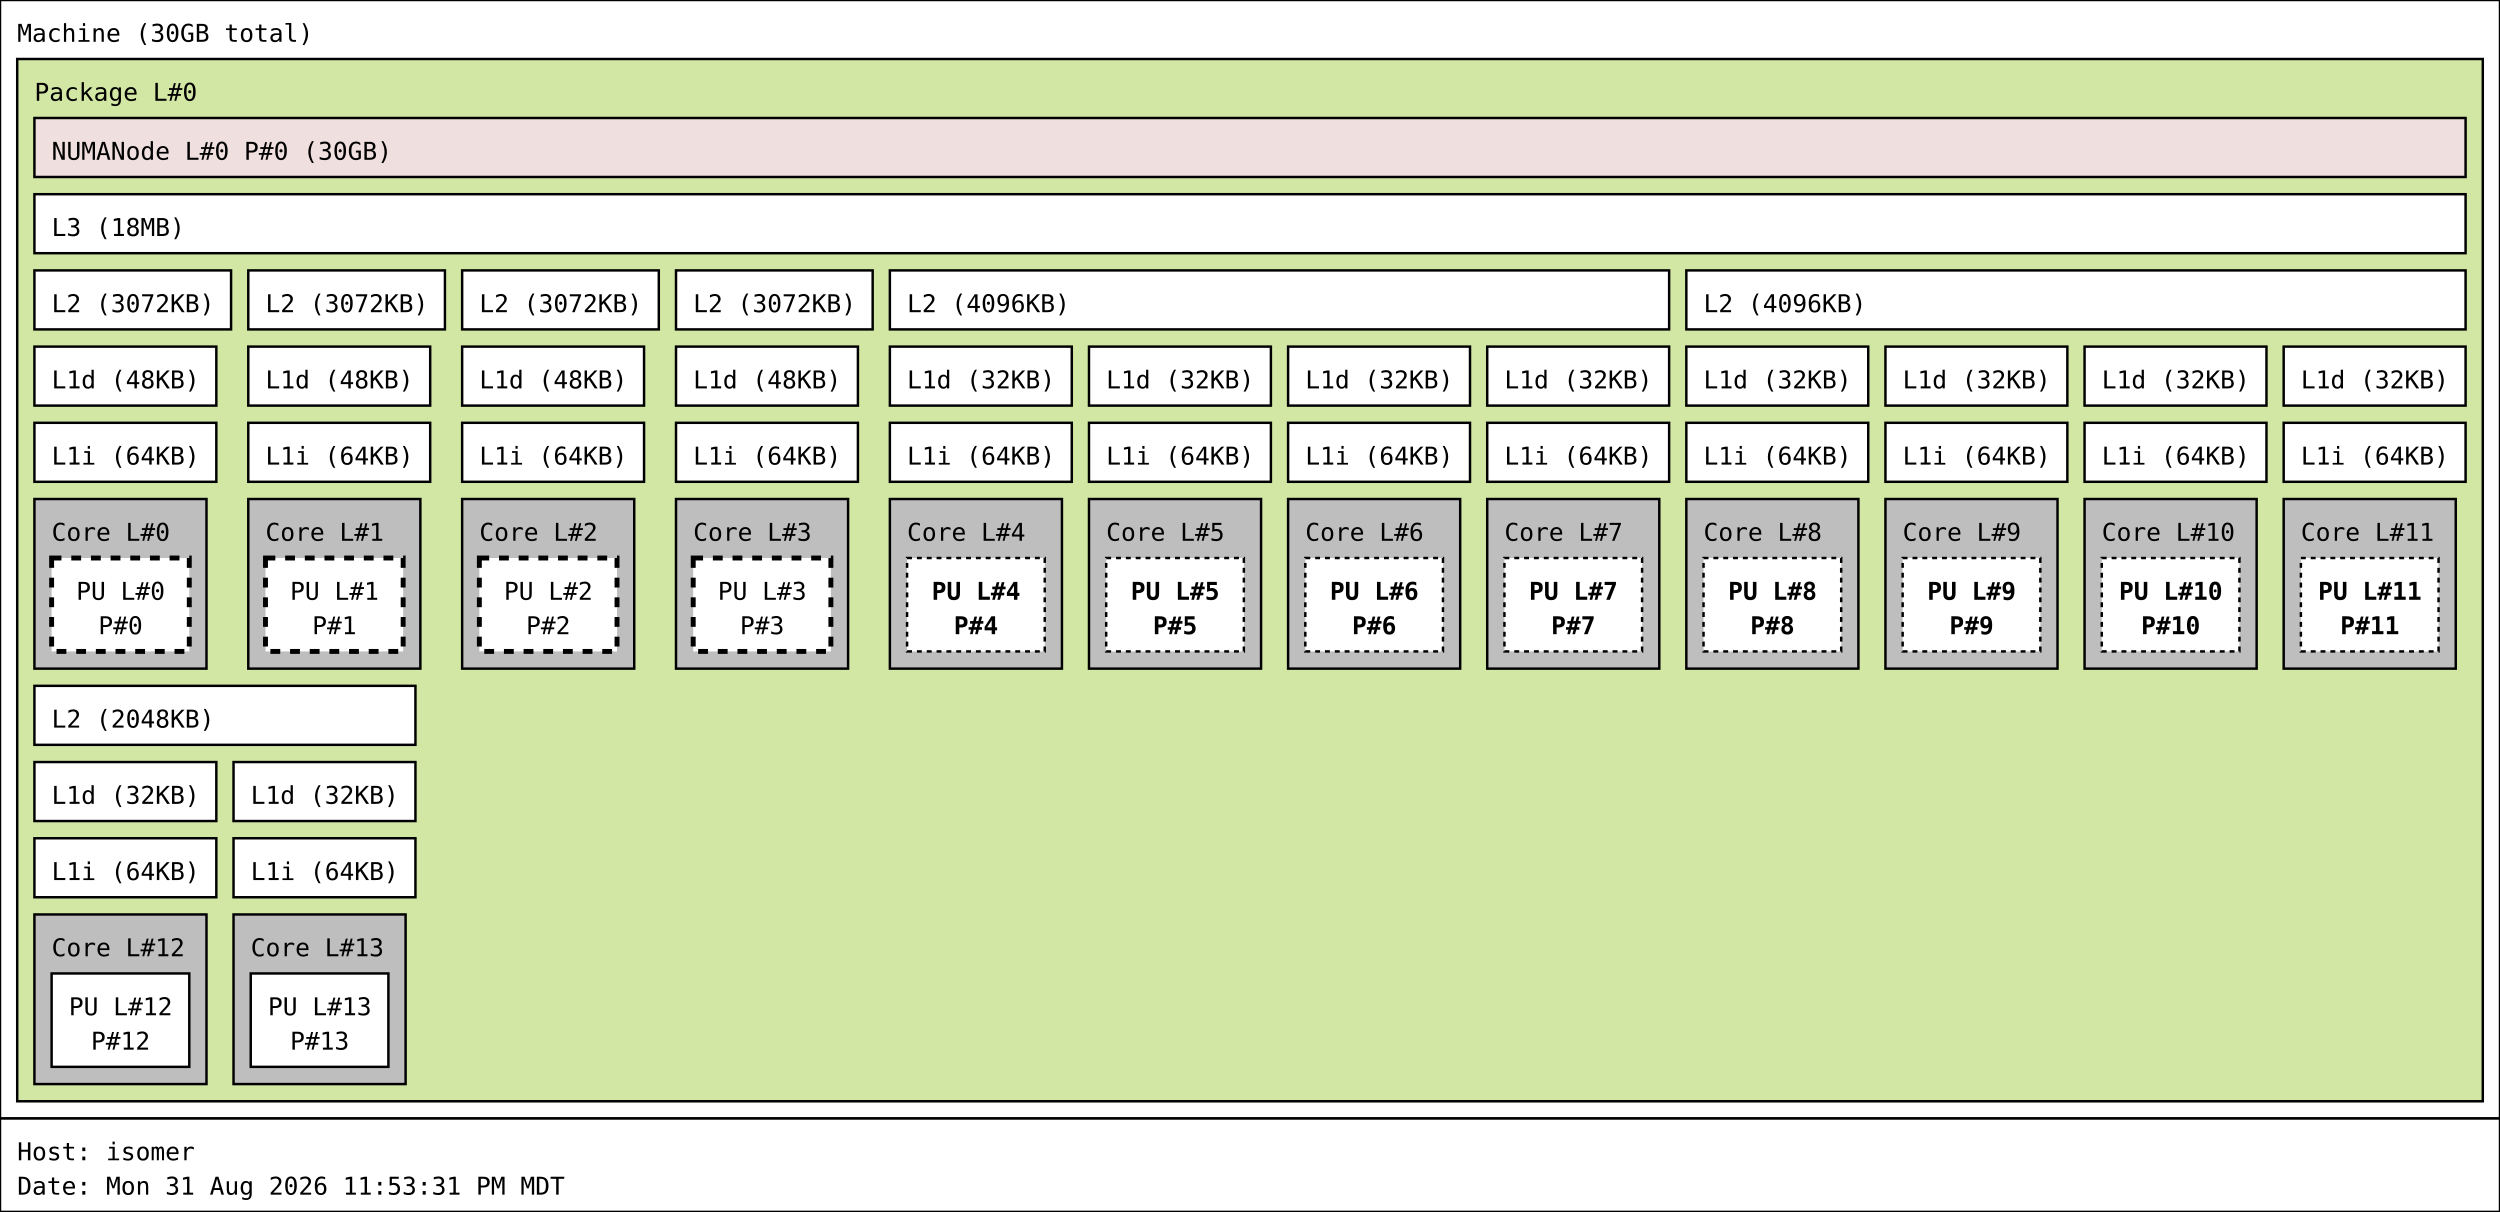
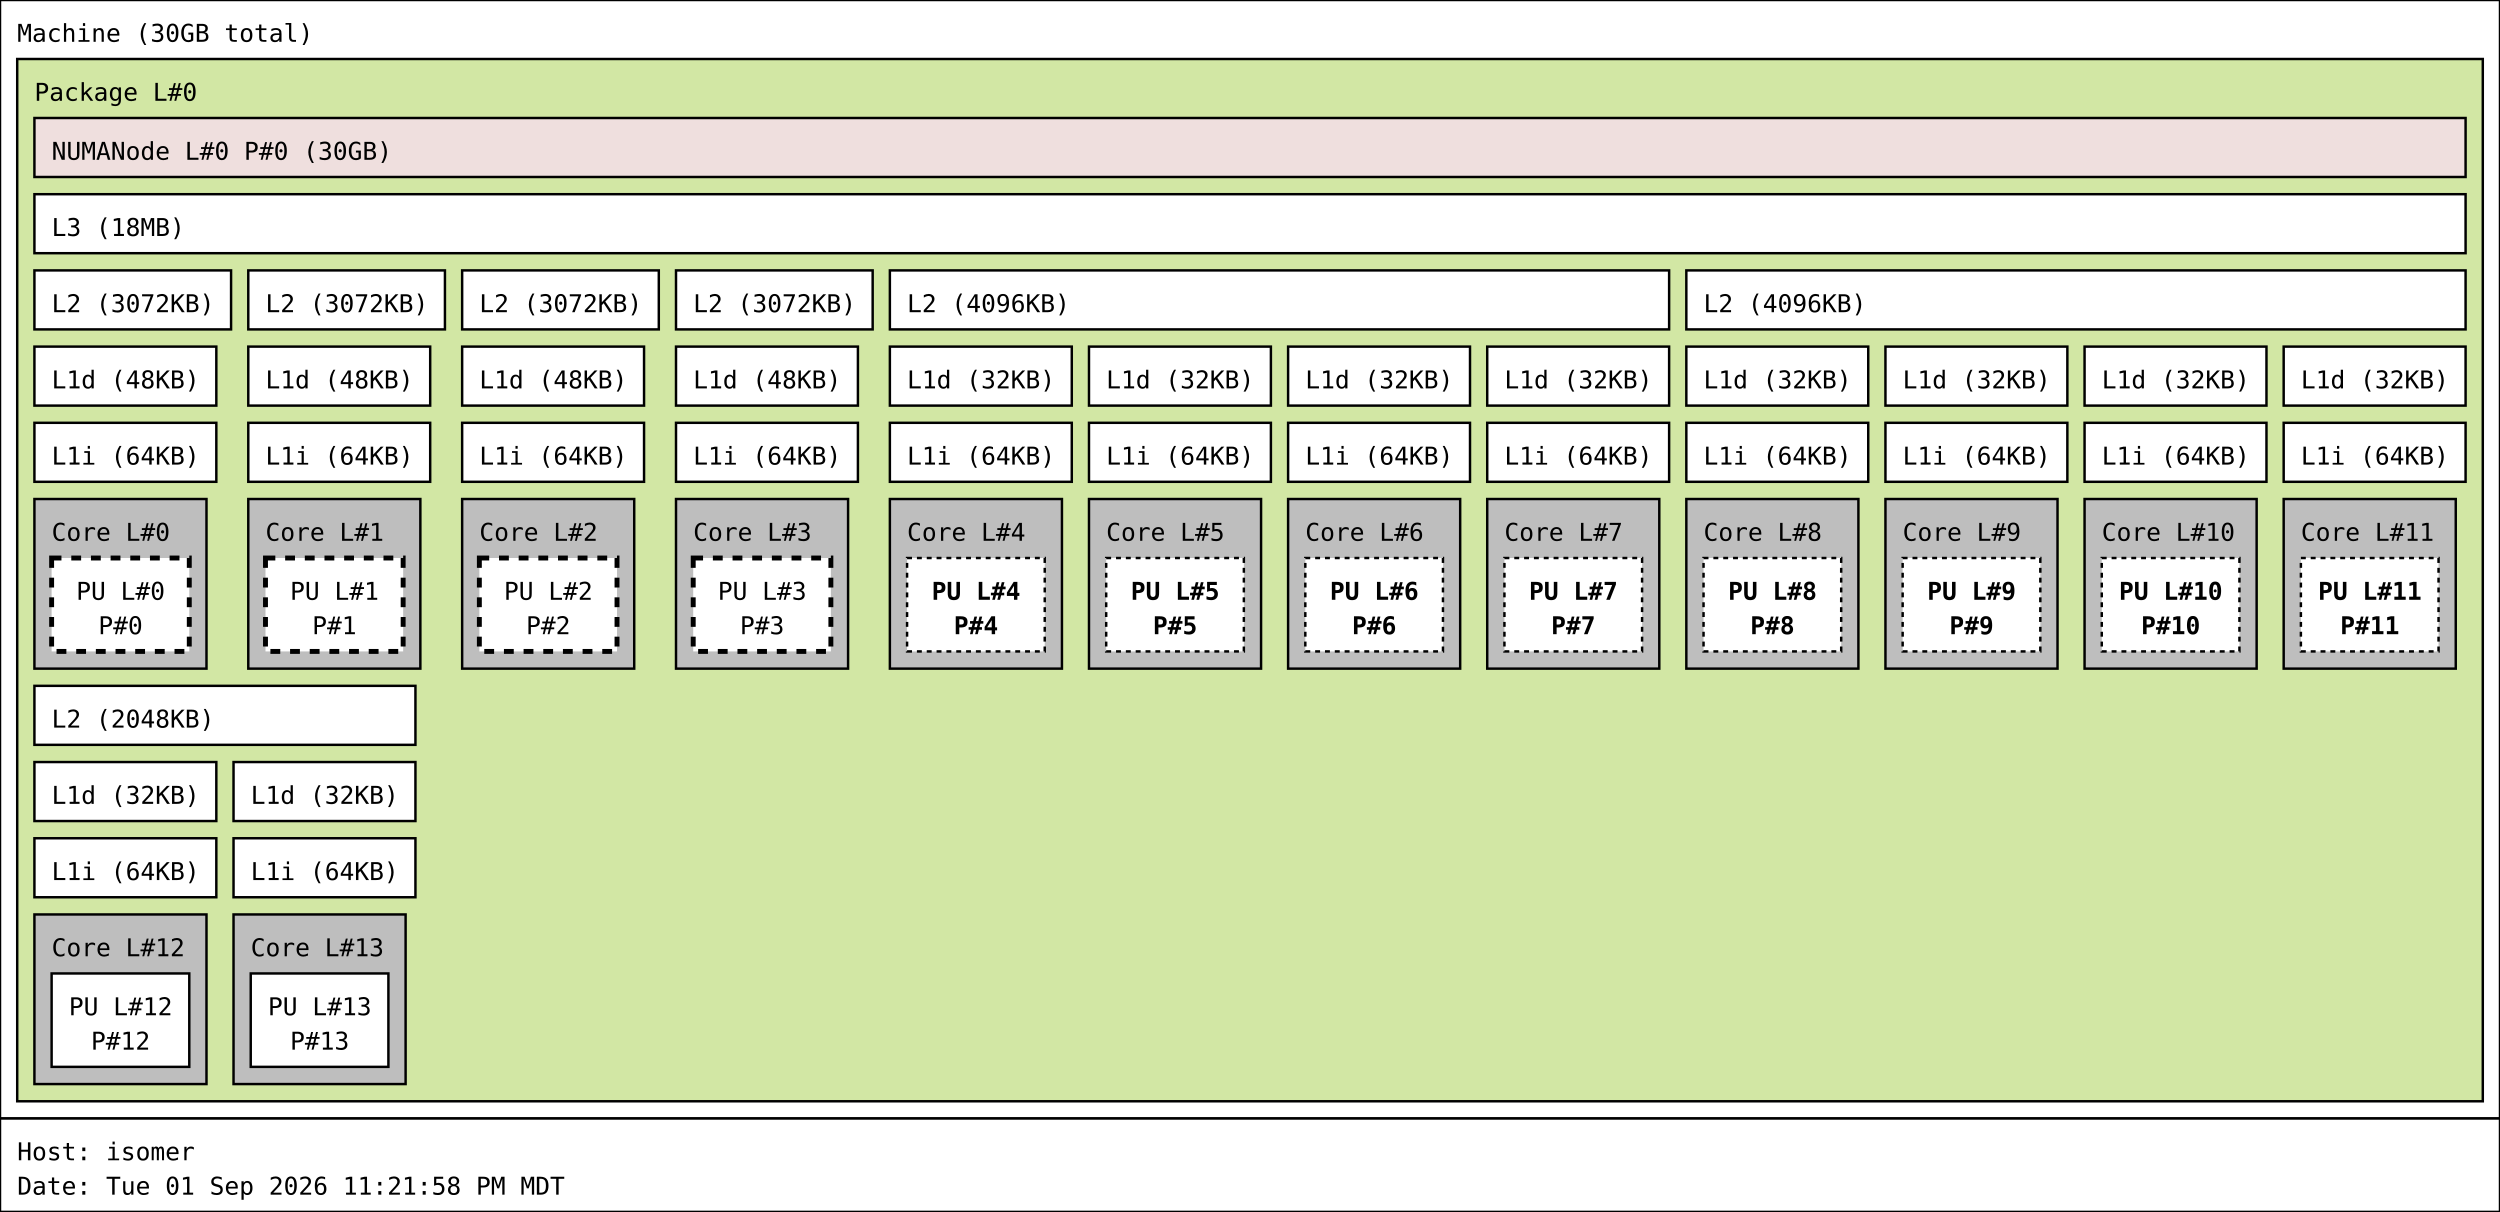
<svg xmlns="http://www.w3.org/2000/svg" width="1017px" height="493px" viewBox="0 0 1017px 493px" version="1.1">
  <rect id="Machine_0_rect" class="Machine" x="0" y="0" width="1017" height="455" fill="rgb(255,255,255)" stroke="rgb(0,0,0)" stroke-width="1" />
  <text id="Machine_0_text" class="Machine" font-family="Monospace" x="7" y="17" fill="rgb(0,0,0)" font-size="10px">Machine (30GB total)</text>
  <rect id="Package_0_rect" class="Package" x="7" y="24" width="1003" height="424" fill="rgb(210,231,164)" stroke="rgb(0,0,0)" stroke-width="1" />
  <text id="Package_0_text" class="Package" font-family="Monospace" x="14" y="41" fill="rgb(0,0,0)" font-size="10px">Package L#0</text>
  <rect id="L3_0_rect" class="L3" x="14" y="79" width="989" height="24" fill="rgb(255,255,255)" stroke="rgb(0,0,0)" stroke-width="1" />
  <text id="L3_0_text" class="L3" font-family="Monospace" x="21" y="96" fill="rgb(0,0,0)" font-size="10px">L3 (18MB)</text>
  <rect id="L2_0_rect" class="L2" x="14" y="110" width="80" height="24" fill="rgb(255,255,255)" stroke="rgb(0,0,0)" stroke-width="1" />
  <text id="L2_0_text" class="L2" font-family="Monospace" x="21" y="127" fill="rgb(0,0,0)" font-size="10px">L2 (3072KB)</text>
  <rect id="L1d_0_rect" class="L1d" x="14" y="141" width="74" height="24" fill="rgb(255,255,255)" stroke="rgb(0,0,0)" stroke-width="1" />
  <text id="L1d_0_text" class="L1d" font-family="Monospace" x="21" y="158" fill="rgb(0,0,0)" font-size="10px">L1d (48KB)</text>
  <rect id="L1i_0_rect" class="L1i" x="14" y="172" width="74" height="24" fill="rgb(255,255,255)" stroke="rgb(0,0,0)" stroke-width="1" />
  <text id="L1i_0_text" class="L1i" font-family="Monospace" x="21" y="189" fill="rgb(0,0,0)" font-size="10px">L1i (64KB)</text>
  <rect id="Core_0_rect" class="Core" x="14" y="203" width="70" height="69" fill="rgb(190,190,190)" stroke="rgb(0,0,0)" stroke-width="1" />
  <text id="Core_0_text" class="Core" font-family="Monospace" x="21" y="220" fill="rgb(0,0,0)" font-size="10px">Core L#0</text>
  <rect id="PU_0_rect" class="PU" x="21" y="227" width="56" height="38" fill="rgb(255,255,255)" stroke="rgb(0,0,0)" stroke-width="2" stroke-dasharray="4" />
  <text id="PU_0_text" class="PU" font-family="Monospace" x="31" y="244" fill="rgb(0,0,0)" font-size="10px">PU L#0</text>
  <text id="PU_0_text_1" class="PU" font-family="Monospace" x="40" y="258" fill="rgb(0,0,0)" font-size="10px">P#0</text>
  <rect id="L2_1_rect" class="L2" x="101" y="110" width="80" height="24" fill="rgb(255,255,255)" stroke="rgb(0,0,0)" stroke-width="1" />
  <text id="L2_1_text" class="L2" font-family="Monospace" x="108" y="127" fill="rgb(0,0,0)" font-size="10px">L2 (3072KB)</text>
  <rect id="L1d_1_rect" class="L1d" x="101" y="141" width="74" height="24" fill="rgb(255,255,255)" stroke="rgb(0,0,0)" stroke-width="1" />
  <text id="L1d_1_text" class="L1d" font-family="Monospace" x="108" y="158" fill="rgb(0,0,0)" font-size="10px">L1d (48KB)</text>
  <rect id="L1i_1_rect" class="L1i" x="101" y="172" width="74" height="24" fill="rgb(255,255,255)" stroke="rgb(0,0,0)" stroke-width="1" />
  <text id="L1i_1_text" class="L1i" font-family="Monospace" x="108" y="189" fill="rgb(0,0,0)" font-size="10px">L1i (64KB)</text>
  <rect id="Core_1_rect" class="Core" x="101" y="203" width="70" height="69" fill="rgb(190,190,190)" stroke="rgb(0,0,0)" stroke-width="1" />
  <text id="Core_1_text" class="Core" font-family="Monospace" x="108" y="220" fill="rgb(0,0,0)" font-size="10px">Core L#1</text>
  <rect id="PU_1_rect" class="PU" x="108" y="227" width="56" height="38" fill="rgb(255,255,255)" stroke="rgb(0,0,0)" stroke-width="2" stroke-dasharray="4" />
  <text id="PU_1_text" class="PU" font-family="Monospace" x="118" y="244" fill="rgb(0,0,0)" font-size="10px">PU L#1</text>
  <text id="PU_1_text_1" class="PU" font-family="Monospace" x="127" y="258" fill="rgb(0,0,0)" font-size="10px">P#1</text>
  <rect id="L2_2_rect" class="L2" x="188" y="110" width="80" height="24" fill="rgb(255,255,255)" stroke="rgb(0,0,0)" stroke-width="1" />
  <text id="L2_2_text" class="L2" font-family="Monospace" x="195" y="127" fill="rgb(0,0,0)" font-size="10px">L2 (3072KB)</text>
  <rect id="L1d_2_rect" class="L1d" x="188" y="141" width="74" height="24" fill="rgb(255,255,255)" stroke="rgb(0,0,0)" stroke-width="1" />
  <text id="L1d_2_text" class="L1d" font-family="Monospace" x="195" y="158" fill="rgb(0,0,0)" font-size="10px">L1d (48KB)</text>
  <rect id="L1i_2_rect" class="L1i" x="188" y="172" width="74" height="24" fill="rgb(255,255,255)" stroke="rgb(0,0,0)" stroke-width="1" />
  <text id="L1i_2_text" class="L1i" font-family="Monospace" x="195" y="189" fill="rgb(0,0,0)" font-size="10px">L1i (64KB)</text>
  <rect id="Core_2_rect" class="Core" x="188" y="203" width="70" height="69" fill="rgb(190,190,190)" stroke="rgb(0,0,0)" stroke-width="1" />
  <text id="Core_2_text" class="Core" font-family="Monospace" x="195" y="220" fill="rgb(0,0,0)" font-size="10px">Core L#2</text>
  <rect id="PU_2_rect" class="PU" x="195" y="227" width="56" height="38" fill="rgb(255,255,255)" stroke="rgb(0,0,0)" stroke-width="2" stroke-dasharray="4" />
  <text id="PU_2_text" class="PU" font-family="Monospace" x="205" y="244" fill="rgb(0,0,0)" font-size="10px">PU L#2</text>
  <text id="PU_2_text_1" class="PU" font-family="Monospace" x="214" y="258" fill="rgb(0,0,0)" font-size="10px">P#2</text>
  <rect id="L2_3_rect" class="L2" x="275" y="110" width="80" height="24" fill="rgb(255,255,255)" stroke="rgb(0,0,0)" stroke-width="1" />
  <text id="L2_3_text" class="L2" font-family="Monospace" x="282" y="127" fill="rgb(0,0,0)" font-size="10px">L2 (3072KB)</text>
  <rect id="L1d_3_rect" class="L1d" x="275" y="141" width="74" height="24" fill="rgb(255,255,255)" stroke="rgb(0,0,0)" stroke-width="1" />
  <text id="L1d_3_text" class="L1d" font-family="Monospace" x="282" y="158" fill="rgb(0,0,0)" font-size="10px">L1d (48KB)</text>
  <rect id="L1i_3_rect" class="L1i" x="275" y="172" width="74" height="24" fill="rgb(255,255,255)" stroke="rgb(0,0,0)" stroke-width="1" />
  <text id="L1i_3_text" class="L1i" font-family="Monospace" x="282" y="189" fill="rgb(0,0,0)" font-size="10px">L1i (64KB)</text>
  <rect id="Core_3_rect" class="Core" x="275" y="203" width="70" height="69" fill="rgb(190,190,190)" stroke="rgb(0,0,0)" stroke-width="1" />
  <text id="Core_3_text" class="Core" font-family="Monospace" x="282" y="220" fill="rgb(0,0,0)" font-size="10px">Core L#3</text>
  <rect id="PU_3_rect" class="PU" x="282" y="227" width="56" height="38" fill="rgb(255,255,255)" stroke="rgb(0,0,0)" stroke-width="2" stroke-dasharray="4" />
  <text id="PU_3_text" class="PU" font-family="Monospace" x="292" y="244" fill="rgb(0,0,0)" font-size="10px">PU L#3</text>
  <text id="PU_3_text_1" class="PU" font-family="Monospace" x="301" y="258" fill="rgb(0,0,0)" font-size="10px">P#3</text>
  <rect id="L2_4_rect" class="L2" x="362" y="110" width="317" height="24" fill="rgb(255,255,255)" stroke="rgb(0,0,0)" stroke-width="1" />
  <text id="L2_4_text" class="L2" font-family="Monospace" x="369" y="127" fill="rgb(0,0,0)" font-size="10px">L2 (4096KB)</text>
  <rect id="L1d_4_rect" class="L1d" x="362" y="141" width="74" height="24" fill="rgb(255,255,255)" stroke="rgb(0,0,0)" stroke-width="1" />
  <text id="L1d_4_text" class="L1d" font-family="Monospace" x="369" y="158" fill="rgb(0,0,0)" font-size="10px">L1d (32KB)</text>
  <rect id="L1i_4_rect" class="L1i" x="362" y="172" width="74" height="24" fill="rgb(255,255,255)" stroke="rgb(0,0,0)" stroke-width="1" />
  <text id="L1i_4_text" class="L1i" font-family="Monospace" x="369" y="189" fill="rgb(0,0,0)" font-size="10px">L1i (64KB)</text>
  <rect id="Core_4_rect" class="Core" x="362" y="203" width="70" height="69" fill="rgb(190,190,190)" stroke="rgb(0,0,0)" stroke-width="1" />
  <text id="Core_4_text" class="Core" font-family="Monospace" x="369" y="220" fill="rgb(0,0,0)" font-size="10px">Core L#4</text>
  <rect id="PU_4_rect" class="PU" x="369" y="227" width="56" height="38" fill="rgb(255,255,255)" stroke="rgb(0,0,0)" stroke-width="1" stroke-dasharray="2" />
  <text id="PU_4_text" class="PU" font-family="Monospace" font-weight="bold" x="379" y="244" fill="rgb(0,0,0)" font-size="10px">PU L#4</text>
  <text id="PU_4_text_1" class="PU" font-family="Monospace" font-weight="bold" x="388" y="258" fill="rgb(0,0,0)" font-size="10px">P#4</text>
  <rect id="L1d_5_rect" class="L1d" x="443" y="141" width="74" height="24" fill="rgb(255,255,255)" stroke="rgb(0,0,0)" stroke-width="1" />
  <text id="L1d_5_text" class="L1d" font-family="Monospace" x="450" y="158" fill="rgb(0,0,0)" font-size="10px">L1d (32KB)</text>
  <rect id="L1i_5_rect" class="L1i" x="443" y="172" width="74" height="24" fill="rgb(255,255,255)" stroke="rgb(0,0,0)" stroke-width="1" />
  <text id="L1i_5_text" class="L1i" font-family="Monospace" x="450" y="189" fill="rgb(0,0,0)" font-size="10px">L1i (64KB)</text>
  <rect id="Core_5_rect" class="Core" x="443" y="203" width="70" height="69" fill="rgb(190,190,190)" stroke="rgb(0,0,0)" stroke-width="1" />
  <text id="Core_5_text" class="Core" font-family="Monospace" x="450" y="220" fill="rgb(0,0,0)" font-size="10px">Core L#5</text>
  <rect id="PU_5_rect" class="PU" x="450" y="227" width="56" height="38" fill="rgb(255,255,255)" stroke="rgb(0,0,0)" stroke-width="1" stroke-dasharray="2" />
  <text id="PU_5_text" class="PU" font-family="Monospace" font-weight="bold" x="460" y="244" fill="rgb(0,0,0)" font-size="10px">PU L#5</text>
  <text id="PU_5_text_1" class="PU" font-family="Monospace" font-weight="bold" x="469" y="258" fill="rgb(0,0,0)" font-size="10px">P#5</text>
  <rect id="L1d_6_rect" class="L1d" x="524" y="141" width="74" height="24" fill="rgb(255,255,255)" stroke="rgb(0,0,0)" stroke-width="1" />
  <text id="L1d_6_text" class="L1d" font-family="Monospace" x="531" y="158" fill="rgb(0,0,0)" font-size="10px">L1d (32KB)</text>
  <rect id="L1i_6_rect" class="L1i" x="524" y="172" width="74" height="24" fill="rgb(255,255,255)" stroke="rgb(0,0,0)" stroke-width="1" />
  <text id="L1i_6_text" class="L1i" font-family="Monospace" x="531" y="189" fill="rgb(0,0,0)" font-size="10px">L1i (64KB)</text>
  <rect id="Core_6_rect" class="Core" x="524" y="203" width="70" height="69" fill="rgb(190,190,190)" stroke="rgb(0,0,0)" stroke-width="1" />
  <text id="Core_6_text" class="Core" font-family="Monospace" x="531" y="220" fill="rgb(0,0,0)" font-size="10px">Core L#6</text>
  <rect id="PU_6_rect" class="PU" x="531" y="227" width="56" height="38" fill="rgb(255,255,255)" stroke="rgb(0,0,0)" stroke-width="1" stroke-dasharray="2" />
  <text id="PU_6_text" class="PU" font-family="Monospace" font-weight="bold" x="541" y="244" fill="rgb(0,0,0)" font-size="10px">PU L#6</text>
  <text id="PU_6_text_1" class="PU" font-family="Monospace" font-weight="bold" x="550" y="258" fill="rgb(0,0,0)" font-size="10px">P#6</text>
  <rect id="L1d_7_rect" class="L1d" x="605" y="141" width="74" height="24" fill="rgb(255,255,255)" stroke="rgb(0,0,0)" stroke-width="1" />
  <text id="L1d_7_text" class="L1d" font-family="Monospace" x="612" y="158" fill="rgb(0,0,0)" font-size="10px">L1d (32KB)</text>
  <rect id="L1i_7_rect" class="L1i" x="605" y="172" width="74" height="24" fill="rgb(255,255,255)" stroke="rgb(0,0,0)" stroke-width="1" />
  <text id="L1i_7_text" class="L1i" font-family="Monospace" x="612" y="189" fill="rgb(0,0,0)" font-size="10px">L1i (64KB)</text>
  <rect id="Core_7_rect" class="Core" x="605" y="203" width="70" height="69" fill="rgb(190,190,190)" stroke="rgb(0,0,0)" stroke-width="1" />
  <text id="Core_7_text" class="Core" font-family="Monospace" x="612" y="220" fill="rgb(0,0,0)" font-size="10px">Core L#7</text>
  <rect id="PU_7_rect" class="PU" x="612" y="227" width="56" height="38" fill="rgb(255,255,255)" stroke="rgb(0,0,0)" stroke-width="1" stroke-dasharray="2" />
  <text id="PU_7_text" class="PU" font-family="Monospace" font-weight="bold" x="622" y="244" fill="rgb(0,0,0)" font-size="10px">PU L#7</text>
  <text id="PU_7_text_1" class="PU" font-family="Monospace" font-weight="bold" x="631" y="258" fill="rgb(0,0,0)" font-size="10px">P#7</text>
  <rect id="L2_5_rect" class="L2" x="686" y="110" width="317" height="24" fill="rgb(255,255,255)" stroke="rgb(0,0,0)" stroke-width="1" />
  <text id="L2_5_text" class="L2" font-family="Monospace" x="693" y="127" fill="rgb(0,0,0)" font-size="10px">L2 (4096KB)</text>
  <rect id="L1d_8_rect" class="L1d" x="686" y="141" width="74" height="24" fill="rgb(255,255,255)" stroke="rgb(0,0,0)" stroke-width="1" />
  <text id="L1d_8_text" class="L1d" font-family="Monospace" x="693" y="158" fill="rgb(0,0,0)" font-size="10px">L1d (32KB)</text>
  <rect id="L1i_8_rect" class="L1i" x="686" y="172" width="74" height="24" fill="rgb(255,255,255)" stroke="rgb(0,0,0)" stroke-width="1" />
  <text id="L1i_8_text" class="L1i" font-family="Monospace" x="693" y="189" fill="rgb(0,0,0)" font-size="10px">L1i (64KB)</text>
  <rect id="Core_8_rect" class="Core" x="686" y="203" width="70" height="69" fill="rgb(190,190,190)" stroke="rgb(0,0,0)" stroke-width="1" />
  <text id="Core_8_text" class="Core" font-family="Monospace" x="693" y="220" fill="rgb(0,0,0)" font-size="10px">Core L#8</text>
  <rect id="PU_8_rect" class="PU" x="693" y="227" width="56" height="38" fill="rgb(255,255,255)" stroke="rgb(0,0,0)" stroke-width="1" stroke-dasharray="2" />
  <text id="PU_8_text" class="PU" font-family="Monospace" font-weight="bold" x="703" y="244" fill="rgb(0,0,0)" font-size="10px">PU L#8</text>
  <text id="PU_8_text_1" class="PU" font-family="Monospace" font-weight="bold" x="712" y="258" fill="rgb(0,0,0)" font-size="10px">P#8</text>
  <rect id="L1d_9_rect" class="L1d" x="767" y="141" width="74" height="24" fill="rgb(255,255,255)" stroke="rgb(0,0,0)" stroke-width="1" />
  <text id="L1d_9_text" class="L1d" font-family="Monospace" x="774" y="158" fill="rgb(0,0,0)" font-size="10px">L1d (32KB)</text>
  <rect id="L1i_9_rect" class="L1i" x="767" y="172" width="74" height="24" fill="rgb(255,255,255)" stroke="rgb(0,0,0)" stroke-width="1" />
  <text id="L1i_9_text" class="L1i" font-family="Monospace" x="774" y="189" fill="rgb(0,0,0)" font-size="10px">L1i (64KB)</text>
  <rect id="Core_9_rect" class="Core" x="767" y="203" width="70" height="69" fill="rgb(190,190,190)" stroke="rgb(0,0,0)" stroke-width="1" />
  <text id="Core_9_text" class="Core" font-family="Monospace" x="774" y="220" fill="rgb(0,0,0)" font-size="10px">Core L#9</text>
  <rect id="PU_9_rect" class="PU" x="774" y="227" width="56" height="38" fill="rgb(255,255,255)" stroke="rgb(0,0,0)" stroke-width="1" stroke-dasharray="2" />
  <text id="PU_9_text" class="PU" font-family="Monospace" font-weight="bold" x="784" y="244" fill="rgb(0,0,0)" font-size="10px">PU L#9</text>
  <text id="PU_9_text_1" class="PU" font-family="Monospace" font-weight="bold" x="793" y="258" fill="rgb(0,0,0)" font-size="10px">P#9</text>
  <rect id="L1d_10_rect" class="L1d" x="848" y="141" width="74" height="24" fill="rgb(255,255,255)" stroke="rgb(0,0,0)" stroke-width="1" />
  <text id="L1d_10_text" class="L1d" font-family="Monospace" x="855" y="158" fill="rgb(0,0,0)" font-size="10px">L1d (32KB)</text>
  <rect id="L1i_10_rect" class="L1i" x="848" y="172" width="74" height="24" fill="rgb(255,255,255)" stroke="rgb(0,0,0)" stroke-width="1" />
  <text id="L1i_10_text" class="L1i" font-family="Monospace" x="855" y="189" fill="rgb(0,0,0)" font-size="10px">L1i (64KB)</text>
  <rect id="Core_10_rect" class="Core" x="848" y="203" width="70" height="69" fill="rgb(190,190,190)" stroke="rgb(0,0,0)" stroke-width="1" />
  <text id="Core_10_text" class="Core" font-family="Monospace" x="855" y="220" fill="rgb(0,0,0)" font-size="10px">Core L#10</text>
  <rect id="PU_10_rect" class="PU" x="855" y="227" width="56" height="38" fill="rgb(255,255,255)" stroke="rgb(0,0,0)" stroke-width="1" stroke-dasharray="2" />
  <text id="PU_10_text" class="PU" font-family="Monospace" font-weight="bold" x="862" y="244" fill="rgb(0,0,0)" font-size="10px">PU L#10</text>
  <text id="PU_10_text_1" class="PU" font-family="Monospace" font-weight="bold" x="871" y="258" fill="rgb(0,0,0)" font-size="10px">P#10</text>
  <rect id="L1d_11_rect" class="L1d" x="929" y="141" width="74" height="24" fill="rgb(255,255,255)" stroke="rgb(0,0,0)" stroke-width="1" />
  <text id="L1d_11_text" class="L1d" font-family="Monospace" x="936" y="158" fill="rgb(0,0,0)" font-size="10px">L1d (32KB)</text>
  <rect id="L1i_11_rect" class="L1i" x="929" y="172" width="74" height="24" fill="rgb(255,255,255)" stroke="rgb(0,0,0)" stroke-width="1" />
  <text id="L1i_11_text" class="L1i" font-family="Monospace" x="936" y="189" fill="rgb(0,0,0)" font-size="10px">L1i (64KB)</text>
  <rect id="Core_11_rect" class="Core" x="929" y="203" width="70" height="69" fill="rgb(190,190,190)" stroke="rgb(0,0,0)" stroke-width="1" />
  <text id="Core_11_text" class="Core" font-family="Monospace" x="936" y="220" fill="rgb(0,0,0)" font-size="10px">Core L#11</text>
  <rect id="PU_11_rect" class="PU" x="936" y="227" width="56" height="38" fill="rgb(255,255,255)" stroke="rgb(0,0,0)" stroke-width="1" stroke-dasharray="2" />
  <text id="PU_11_text" class="PU" font-family="Monospace" font-weight="bold" x="943" y="244" fill="rgb(0,0,0)" font-size="10px">PU L#11</text>
  <text id="PU_11_text_1" class="PU" font-family="Monospace" font-weight="bold" x="952" y="258" fill="rgb(0,0,0)" font-size="10px">P#11</text>
  <rect id="L2_6_rect" class="L2" x="14" y="279" width="155" height="24" fill="rgb(255,255,255)" stroke="rgb(0,0,0)" stroke-width="1" />
  <text id="L2_6_text" class="L2" font-family="Monospace" x="21" y="296" fill="rgb(0,0,0)" font-size="10px">L2 (2048KB)</text>
  <rect id="L1d_12_rect" class="L1d" x="14" y="310" width="74" height="24" fill="rgb(255,255,255)" stroke="rgb(0,0,0)" stroke-width="1" />
  <text id="L1d_12_text" class="L1d" font-family="Monospace" x="21" y="327" fill="rgb(0,0,0)" font-size="10px">L1d (32KB)</text>
  <rect id="L1i_12_rect" class="L1i" x="14" y="341" width="74" height="24" fill="rgb(255,255,255)" stroke="rgb(0,0,0)" stroke-width="1" />
  <text id="L1i_12_text" class="L1i" font-family="Monospace" x="21" y="358" fill="rgb(0,0,0)" font-size="10px">L1i (64KB)</text>
  <rect id="Core_12_rect" class="Core" x="14" y="372" width="70" height="69" fill="rgb(190,190,190)" stroke="rgb(0,0,0)" stroke-width="1" />
  <text id="Core_12_text" class="Core" font-family="Monospace" x="21" y="389" fill="rgb(0,0,0)" font-size="10px">Core L#12</text>
  <rect id="PU_12_rect" class="PU" x="21" y="396" width="56" height="38" fill="rgb(255,255,255)" stroke="rgb(0,0,0)" stroke-width="1" />
  <text id="PU_12_text" class="PU" font-family="Monospace" x="28" y="413" fill="rgb(0,0,0)" font-size="10px">PU L#12</text>
  <text id="PU_12_text_1" class="PU" font-family="Monospace" x="37" y="427" fill="rgb(0,0,0)" font-size="10px">P#12</text>
  <rect id="L1d_13_rect" class="L1d" x="95" y="310" width="74" height="24" fill="rgb(255,255,255)" stroke="rgb(0,0,0)" stroke-width="1" />
  <text id="L1d_13_text" class="L1d" font-family="Monospace" x="102" y="327" fill="rgb(0,0,0)" font-size="10px">L1d (32KB)</text>
  <rect id="L1i_13_rect" class="L1i" x="95" y="341" width="74" height="24" fill="rgb(255,255,255)" stroke="rgb(0,0,0)" stroke-width="1" />
  <text id="L1i_13_text" class="L1i" font-family="Monospace" x="102" y="358" fill="rgb(0,0,0)" font-size="10px">L1i (64KB)</text>
  <rect id="Core_13_rect" class="Core" x="95" y="372" width="70" height="69" fill="rgb(190,190,190)" stroke="rgb(0,0,0)" stroke-width="1" />
  <text id="Core_13_text" class="Core" font-family="Monospace" x="102" y="389" fill="rgb(0,0,0)" font-size="10px">Core L#13</text>
  <rect id="PU_13_rect" class="PU" x="102" y="396" width="56" height="38" fill="rgb(255,255,255)" stroke="rgb(0,0,0)" stroke-width="1" />
  <text id="PU_13_text" class="PU" font-family="Monospace" x="109" y="413" fill="rgb(0,0,0)" font-size="10px">PU L#13</text>
  <text id="PU_13_text_1" class="PU" font-family="Monospace" x="118" y="427" fill="rgb(0,0,0)" font-size="10px">P#13</text>
  <rect id="NUMANode_0_rect" class="NUMANode" x="14" y="48" width="989" height="24" fill="rgb(239,223,222)" stroke="rgb(0,0,0)" stroke-width="1" />
  <text id="NUMANode_0_text" class="NUMANode" font-family="Monospace" x="21" y="65" fill="rgb(0,0,0)" font-size="10px">NUMANode L#0 P#0 (30GB)</text>
  <rect id="anon_rect" x="0" y="455" width="1017" height="38" fill="rgb(255,255,255)" stroke="rgb(0,0,0)" stroke-width="1" />
  <text id="anon_text" font-family="Monospace" x="7" y="472" fill="rgb(0,0,0)" font-size="10px">Host: isomer</text>
-   <text id="anon_text_1" font-family="Monospace" x="7" y="486" fill="rgb(0,0,0)" font-size="10px">Date: Mon 31 Aug 2026 11:53:31 PM MDT</text>
+   <text id="anon_text_1" font-family="Monospace" x="7" y="486" fill="rgb(0,0,0)" font-size="10px">Date: Tue 01 Sep 2026 11:21:58 PM MDT</text>
</svg>
